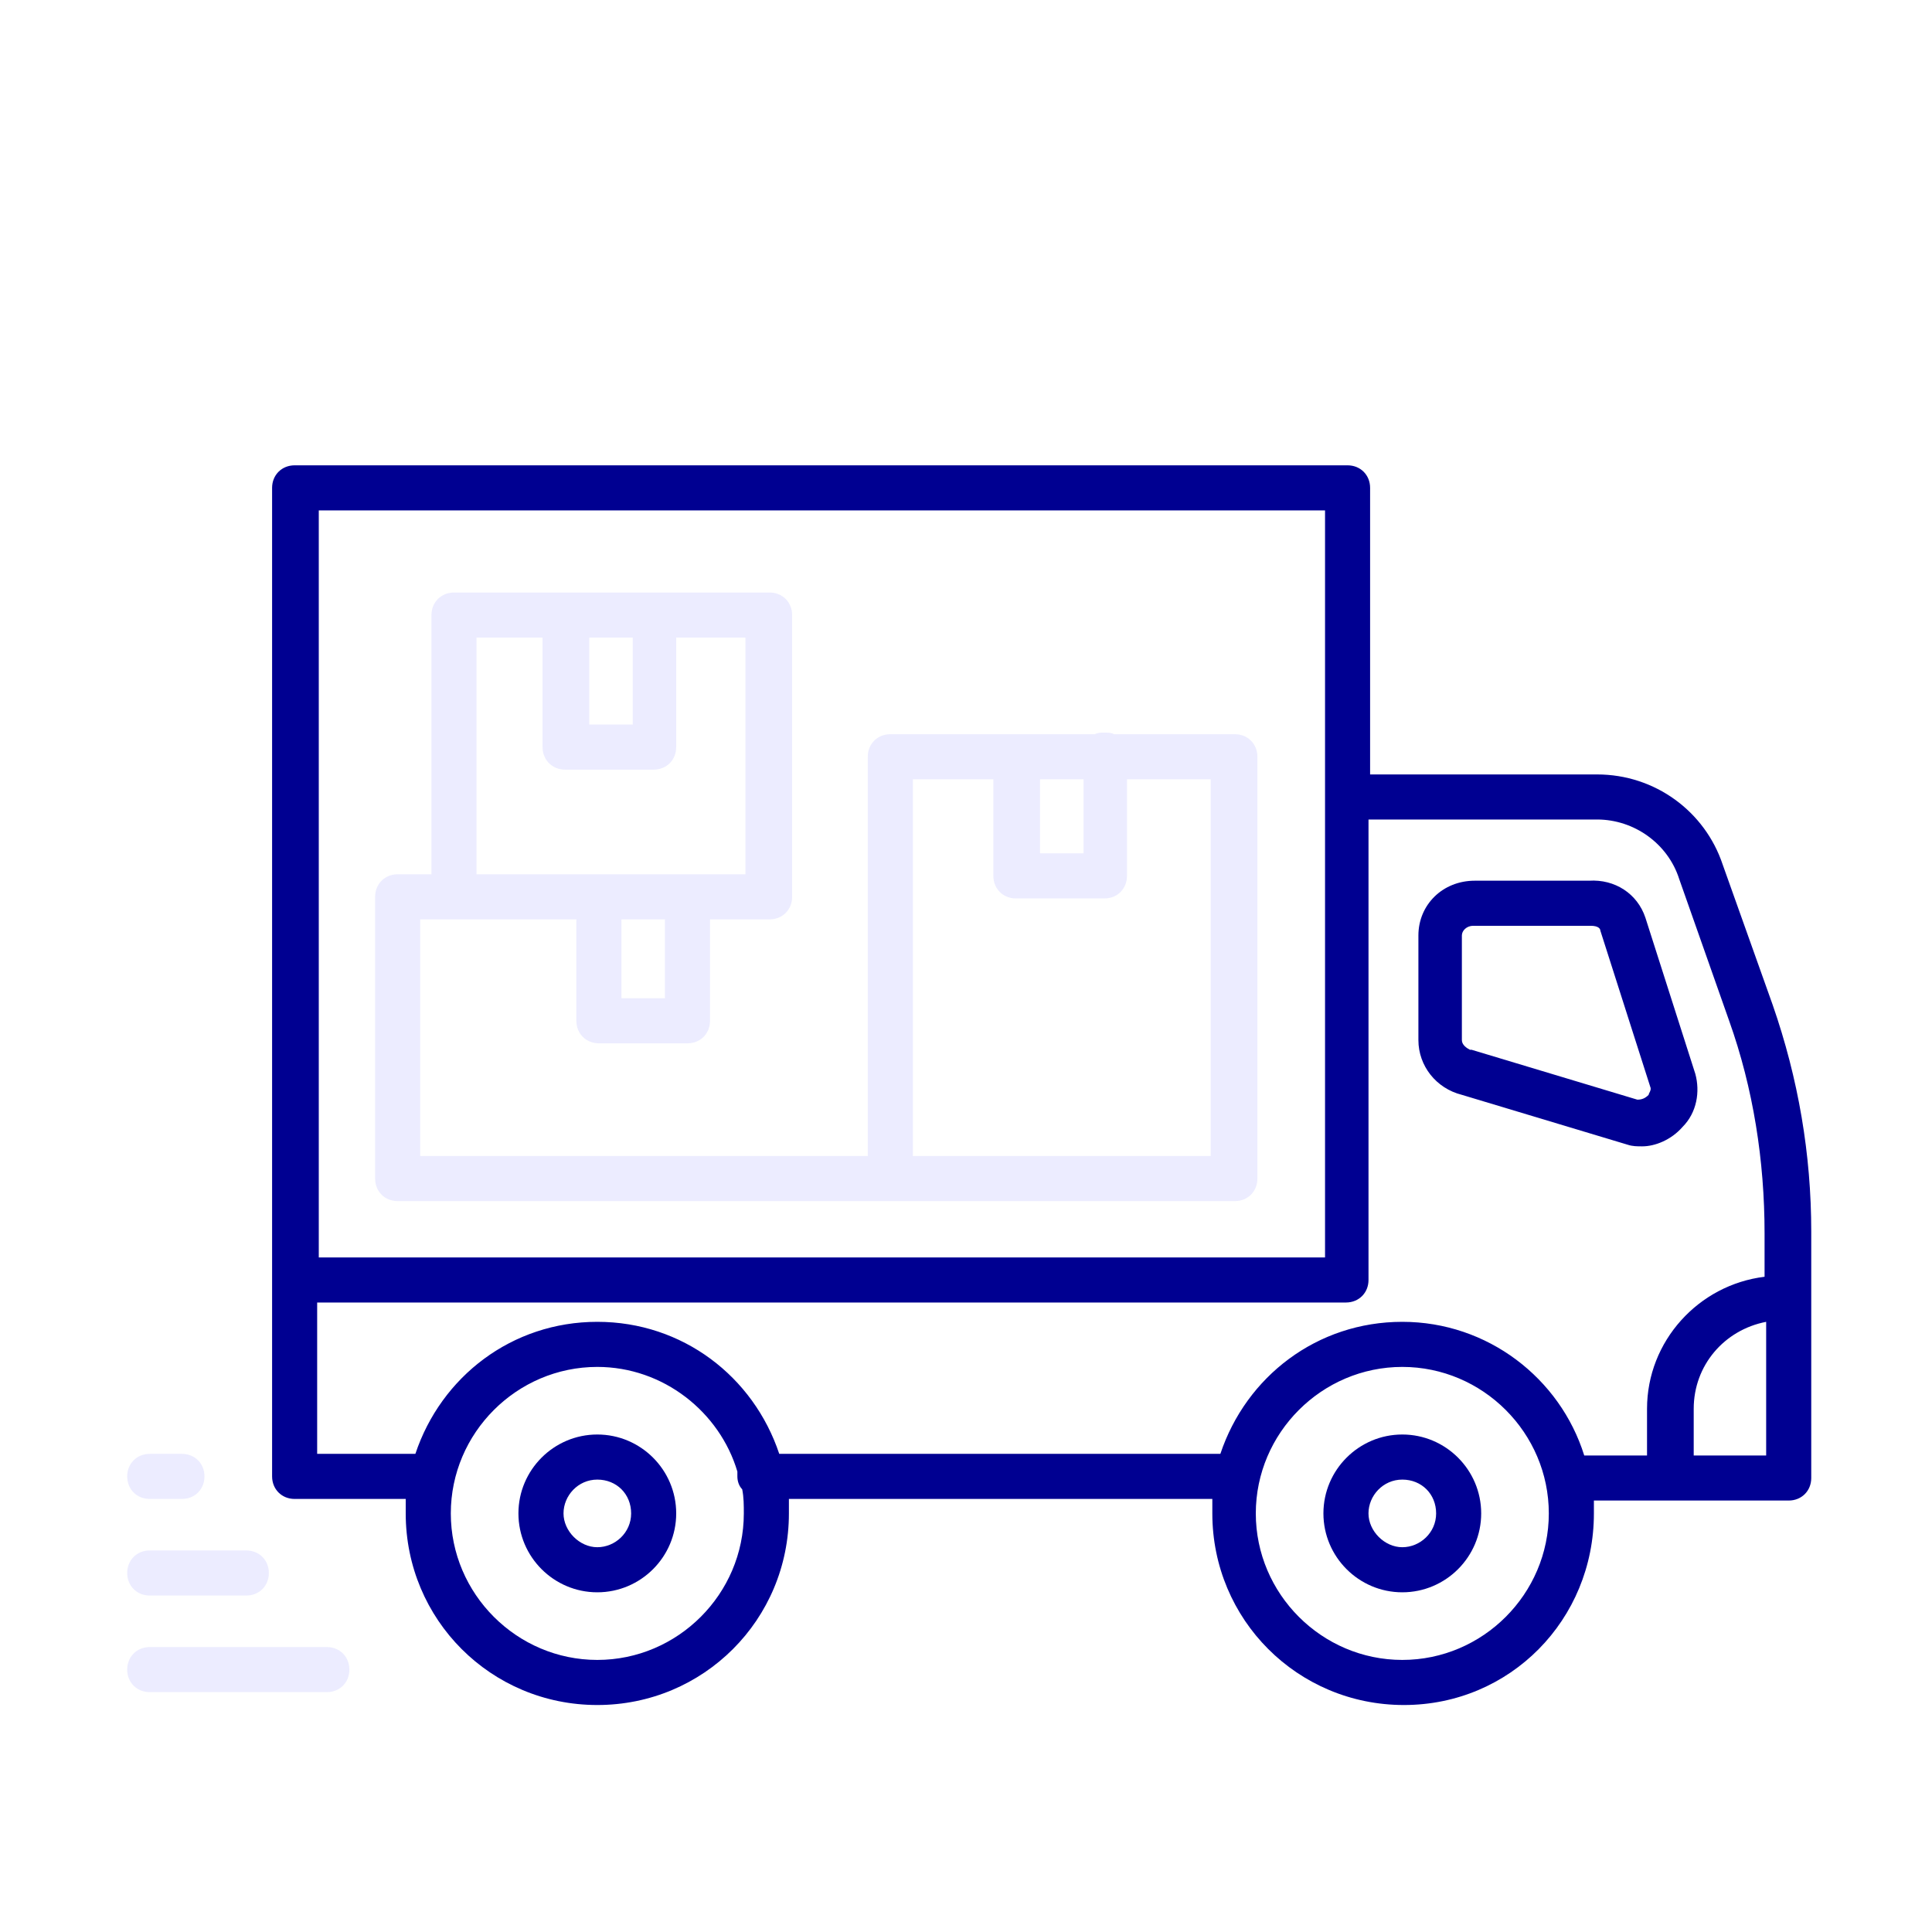
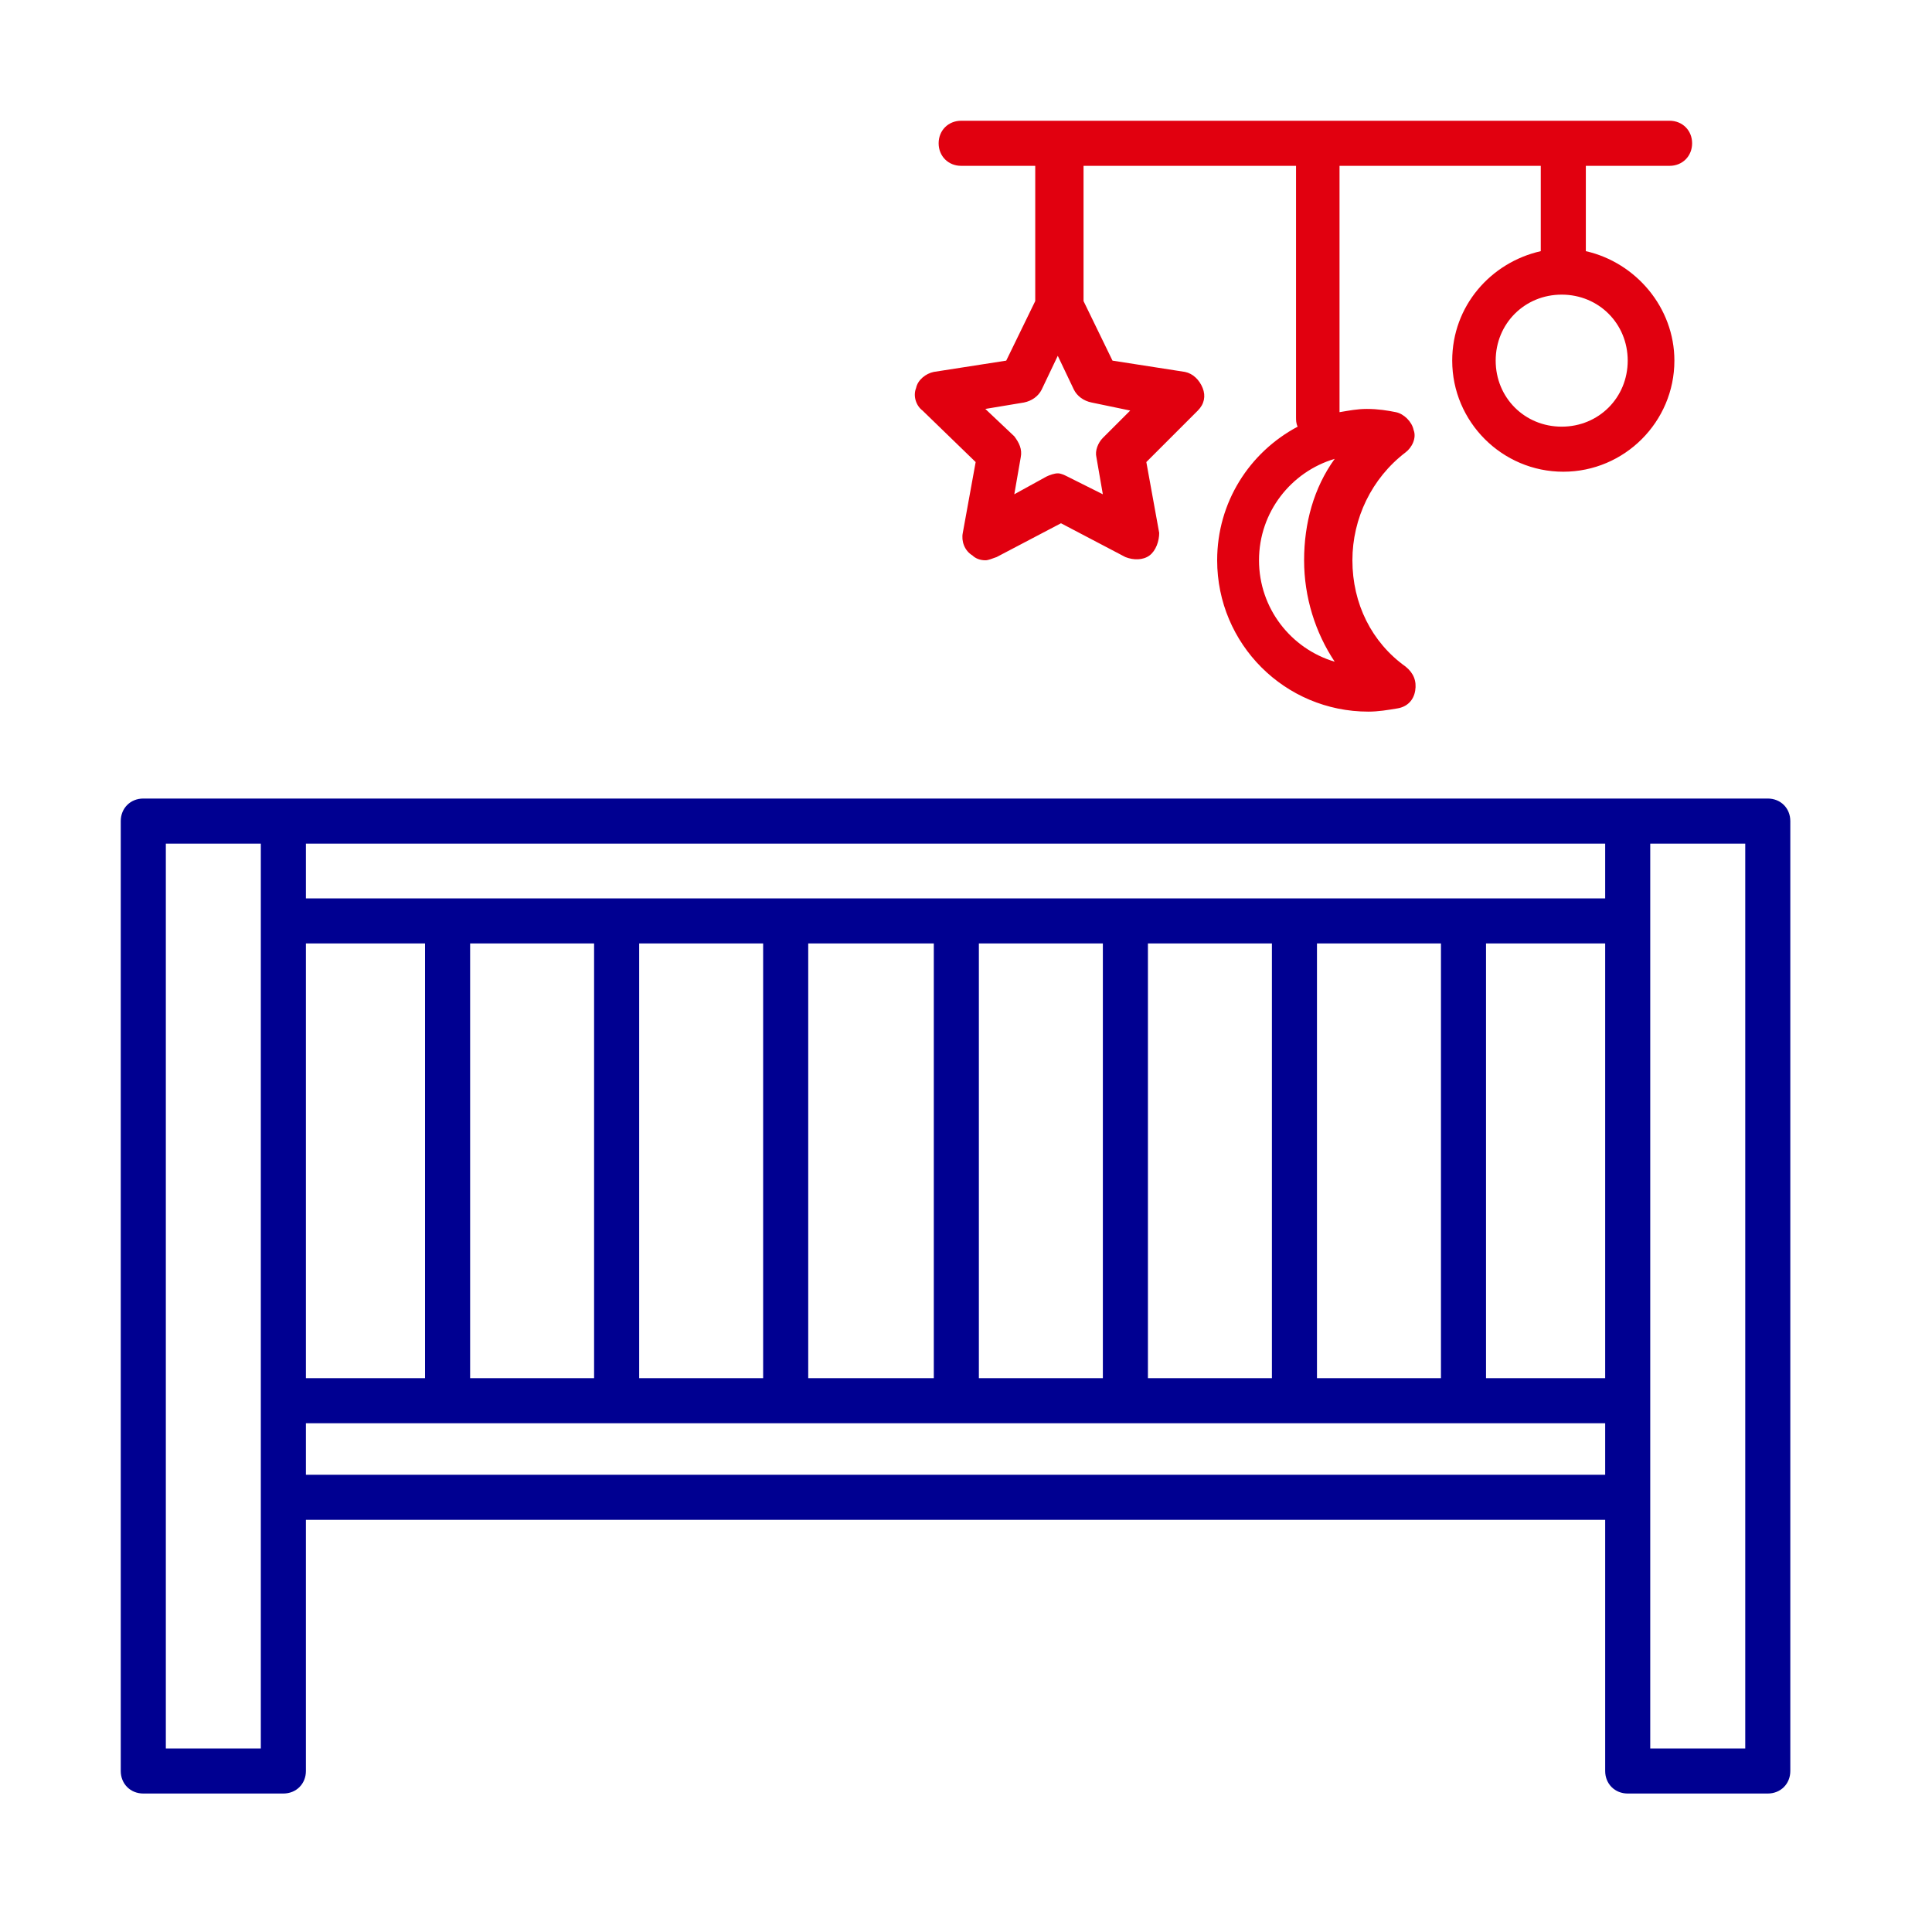
- <svg class="fr-artwork" aria-hidden="true" viewBox="0 0 80 80" width="80px" height="80px">
+ <svg xmlns="http://www.w3.org/2000/svg" width="80px" height="80px" viewBox="0 0 80 80">
  <style>
-     .fr-artwork-major {
-       fill: #000091;
-     }
-     .fr-artwork-minor {
-       fill: #E1000F;
-     }
-     .fr-artwork-decorative {
-       fill: #ECECFF;
-     }
-   </style>
-   <g class="fr-artwork-major" id="fr-artwork-major">
-     <path d="M73.4 41.601L71.333 35.801C70.6 33.601 68.533 32.068 66.133 32.068H56.733V20.201C56.733 19.668 56.333 19.268 55.8 19.268H12.2C11.667 19.268 11.267 19.668 11.267 20.201V52.934C11.267 53.001 11.267 53.068 11.267 53.134V61.134C11.267 61.668 11.667 62.068 12.2 62.068H16.8C16.8 62.268 16.8 62.468 16.8 62.668C16.8 67.068 20.333 70.601 24.733 70.601C29.133 70.601 32.667 67.068 32.667 62.668C32.667 62.468 32.667 62.268 32.667 62.068H50.2C50.2 62.268 50.2 62.468 50.2 62.668C50.2 67.068 53.733 70.601 58.133 70.601C62.533 70.601 66 67.068 66 62.668C66 62.468 66 62.334 66 62.134H74.067C74.6 62.134 75 61.734 75 61.201V51.001C75 47.801 74.467 44.668 73.4 41.601ZM13.2 21.134H54.867V52.068H13.2V21.134ZM24.733 68.734C21.4 68.734 18.667 66.001 18.667 62.668C18.667 59.334 21.4 56.601 24.733 56.601C27.467 56.601 29.8 58.468 30.533 60.934C30.533 61.001 30.533 61.068 30.533 61.134C30.533 61.334 30.6 61.534 30.733 61.668C30.8 62.001 30.8 62.334 30.8 62.668C30.8 66.001 28.067 68.734 24.733 68.734ZM58.067 68.734C54.733 68.734 52 66.001 52 62.668C52 59.334 54.733 56.601 58.067 56.601C61.4 56.601 64.133 59.334 64.133 62.668C64.133 66.001 61.4 68.734 58.067 68.734ZM58.067 54.734C54.533 54.734 51.6 57.001 50.533 60.201H32.267C31.2 57.001 28.267 54.734 24.733 54.734C21.2 54.734 18.267 57.001 17.2 60.201H13.133V53.934H55.733C56.267 53.934 56.667 53.534 56.667 53.001V33.934H66.133C67.667 33.934 69.067 34.934 69.533 36.401L71.6 42.268C72.6 45.068 73.067 48.068 73.067 51.068V52.868C70.333 53.201 68.2 55.534 68.2 58.334V60.268H65.6C64.6 57.068 61.6 54.734 58.067 54.734ZM70.133 60.268V58.334C70.133 56.534 71.4 55.068 73.133 54.734V60.268H70.133Z" />
-     <path d="M58.066 59.4C56.267 59.4 54.8 60.867 54.8 62.667C54.8 64.467 56.267 65.934 58.066 65.934C59.867 65.934 61.333 64.467 61.333 62.667C61.333 60.867 59.867 59.4 58.066 59.4ZM58.066 64.067C57.333 64.067 56.666 63.4 56.666 62.667C56.666 61.934 57.267 61.267 58.066 61.267C58.867 61.267 59.467 61.867 59.467 62.667C59.467 63.467 58.8 64.067 58.066 64.067Z" />
-     <path d="M24.733 59.4C22.933 59.4 21.467 60.867 21.467 62.667C21.467 64.467 22.933 65.934 24.733 65.934C26.534 65.934 28 64.467 28 62.667C28 60.867 26.534 59.4 24.733 59.4ZM24.733 64.067C24 64.067 23.334 63.4 23.334 62.667C23.334 61.934 23.933 61.267 24.733 61.267C25.534 61.267 26.134 61.867 26.134 62.667C26.134 63.467 25.467 64.067 24.733 64.067Z" />
-     <path d="M69.667 46.668C70.267 46.068 70.4 45.201 70.2 44.468L68.133 38.001C67.8 37.001 66.867 36.401 65.8 36.468H61.067C59.733 36.468 58.733 37.468 58.733 38.735V43.068C58.733 44.135 59.467 45.068 60.533 45.335L67.4 47.401C67.6 47.468 67.8 47.468 68 47.468C68.533 47.468 69.2 47.201 69.667 46.668ZM60.933 43.468H60.867C60.733 43.401 60.533 43.268 60.533 43.068V38.735C60.533 38.535 60.733 38.335 61 38.335H65.8H65.867C66.2 38.335 66.267 38.468 66.267 38.535L68.333 45.001C68.4 45.135 68.267 45.268 68.267 45.335C68.133 45.468 68 45.535 67.8 45.535L60.933 43.468Z" />
-   </g>
-   <g class="fr-artwork-decorative" id="fr-artwork-decorative">
-     <path d="M51.133 30.402H46.133C46 30.335 45.867 30.335 45.733 30.335C45.6 30.335 45.467 30.335 45.333 30.402H36.867C36.333 30.402 35.933 30.802 35.933 31.335V47.868H17.4V38.069H23.866V42.269C23.866 42.802 24.267 43.202 24.8 43.202H28.466C29 43.202 29.4 42.802 29.4 42.269V38.069H31.666C31.733 38.069 31.8 38.069 31.866 38.069C32.4 38.069 32.8 37.669 32.8 37.135V25.468C32.8 24.935 32.4 24.535 31.866 24.535H18.8C18.267 24.535 17.866 24.935 17.866 25.468V36.202H16.466C15.933 36.202 15.533 36.602 15.533 37.135V48.802C15.533 49.335 15.933 49.735 16.466 49.735H36.8H36.867H51.133C51.666 49.735 52.066 49.335 52.066 48.802V31.335C52.066 30.802 51.666 30.402 51.133 30.402ZM27.533 41.335H25.733V38.069H27.533V41.335ZM24.4 26.402H26.2V30.002H24.4V26.402ZM19.733 26.402H22.466V30.935C22.466 31.468 22.866 31.869 23.4 31.869H27.067C27.6 31.869 28 31.468 28 30.935V26.402H30.866V36.202H19.733V26.402ZM43.066 32.269H44.867V35.335H43.066V32.269ZM50.2 47.868H37.8V32.269H41.133V36.269C41.133 36.802 41.533 37.202 42.066 37.202H45.733C46.267 37.202 46.666 36.802 46.666 36.269V32.269H50.133V47.868H50.2Z" />
-     <path d="M13.533 68.201H6.2C5.667 68.201 5.267 68.601 5.267 69.135C5.267 69.668 5.667 70.068 6.2 70.068H13.533C14.067 70.068 14.467 69.668 14.467 69.135C14.467 68.601 14.067 68.201 13.533 68.201Z" />
-     <path d="M6.2 62.068H7.533C8.067 62.068 8.467 61.668 8.467 61.135C8.467 60.601 8.067 60.201 7.533 60.201H6.2C5.667 60.201 5.267 60.601 5.267 61.135C5.267 61.668 5.667 62.068 6.2 62.068Z" />
-     <path d="M6.2 66.068H10.2C10.733 66.068 11.133 65.668 11.133 65.135C11.133 64.601 10.733 64.201 10.2 64.201H6.2C5.667 64.201 5.267 64.601 5.267 65.135C5.267 65.668 5.667 66.068 6.2 66.068Z" />
-   </g>s
+ 		.fr-artwork-decorative {
+ 			fill: #ECECFF;
+ 		}
+ 		.fr-artwork-minor {
+ 			fill: #E1000F;
+ 		}
+ 		.fr-artwork-major {
+ 			fill: #000091;
+ 		}
+ 	</style>
+   <symbol id="artwork-major">
+     <path d="M73.2 33.066H67.4H67.333H67.267H11.867H11.8H11.733H5.933C5.4 33.066 5 33.466 5 34V73.333C5 73.866 5.4 74.266 5.933 74.266H11.733C12.267 74.266 12.667 73.866 12.667 73.333V62.933H66.467V73.333C66.467 73.866 66.867 74.266 67.4 74.266H73.2C73.733 74.266 74.133 73.866 74.133 73.333V34C74.133 33.466 73.733 33.066 73.2 33.066ZM12.667 39.066H17.6V57.066H12.667V39.066ZM10.8 72.4H6.867V34.933H10.8V72.4ZM66.467 61.066H12.667V58.933H66.467V61.066ZM19.467 57.066V39.066H24.6V57.066H19.467ZM26.467 57.066V39.066H31.6V57.066H26.467ZM33.467 57.066V39.066H38.667V57.066H33.467ZM40.533 57.066V39.066H45.667V57.066H40.533ZM47.533 57.066V39.066H52.667V57.066H47.533ZM54.533 57.066V39.066H59.667V57.066H54.533ZM66.467 57.066H61.533V39.066H66.467V57.066ZM12.667 37.2V34.933H66.467V37.2H12.667ZM72.267 72.4H68.333V34.933H72.267V72.4Z" />
+   </symbol>
+   <symbol id="artwork-minor">
+     <path d="M69.133 6.867C69.666 6.867 70.067 6.467 70.067 5.933C70.067 5.4 69.666 5 69.133 5H39.8C39.267 5 38.867 5.4 38.867 5.933C38.867 6.467 39.267 6.867 39.8 6.867H42.867V12.467L41.666 14.933L38.666 15.4C38.333 15.467 38 15.733 37.933 16.067C37.8 16.4 37.933 16.8 38.2 17L40.4 19.133L39.867 22.067C39.8 22.4 39.933 22.8 40.267 23C40.4 23.133 40.6 23.2 40.8 23.2C40.933 23.2 41.066 23.133 41.267 23.067L43.933 21.667L46.6 23.067C46.933 23.2 47.333 23.2 47.6 23C47.867 22.8 48 22.4 48 22.067L47.467 19.133L49.6 17C49.867 16.733 49.933 16.4 49.8 16.067C49.666 15.733 49.4 15.467 49.066 15.4L46.066 14.933L44.867 12.467V6.867H53.666V17.267C53.666 17.4 53.666 17.533 53.733 17.667C51.733 18.733 50.4 20.8 50.4 23.2C50.4 26.667 53.2 29.467 56.666 29.467C57.066 29.467 57.467 29.4 57.867 29.333C58.267 29.267 58.533 29 58.6 28.6C58.666 28.2 58.533 27.867 58.2 27.6C56.8 26.6 56 25 56 23.2C56 21.467 56.8 19.8 58.2 18.733C58.467 18.533 58.666 18.133 58.533 17.8C58.467 17.467 58.133 17.133 57.8 17.067C57.467 17 57.066 16.933 56.6 16.933C56.2 16.933 55.867 17 55.467 17.067V6.867H63.8V10.4C61.733 10.867 60.133 12.667 60.133 14.933C60.133 17.467 62.2 19.533 64.733 19.533C67.266 19.533 69.333 17.467 69.333 14.933C69.333 12.733 67.733 10.867 65.666 10.4V6.867H69.133ZM46.8 17L45.666 18.133C45.467 18.333 45.333 18.667 45.4 18.933L45.666 20.467L44.2 19.733C44.066 19.667 43.933 19.6 43.8 19.6C43.666 19.6 43.467 19.667 43.333 19.733L42 20.467L42.267 18.933C42.333 18.6 42.2 18.333 42 18.067L40.8 16.933L42.4 16.667C42.733 16.6 43 16.4 43.133 16.133L43.8 14.733L44.467 16.133C44.6 16.4 44.867 16.6 45.2 16.667L46.8 17ZM55.267 27.4C53.467 26.867 52.133 25.2 52.133 23.2C52.133 21.2 53.467 19.533 55.267 19C54.4 20.2 54 21.667 54 23.2C54 24.733 54.467 26.2 55.267 27.4ZM67.4 14.933C67.4 16.467 66.2 17.667 64.666 17.667C63.133 17.667 61.933 16.467 61.933 14.933C61.933 13.4 63.133 12.2 64.666 12.2C66.2 12.2 67.4 13.4 67.4 14.933Z" />
+   </symbol>
+   <symbol id="artwork-decorative">
+   </symbol>
+   <use class="fr-artwork-decorative" href="#artwork-decorative" />
+   <use class="fr-artwork-minor" href="#artwork-minor" />
+   <use class="fr-artwork-major" href="#artwork-major" />
</svg>
